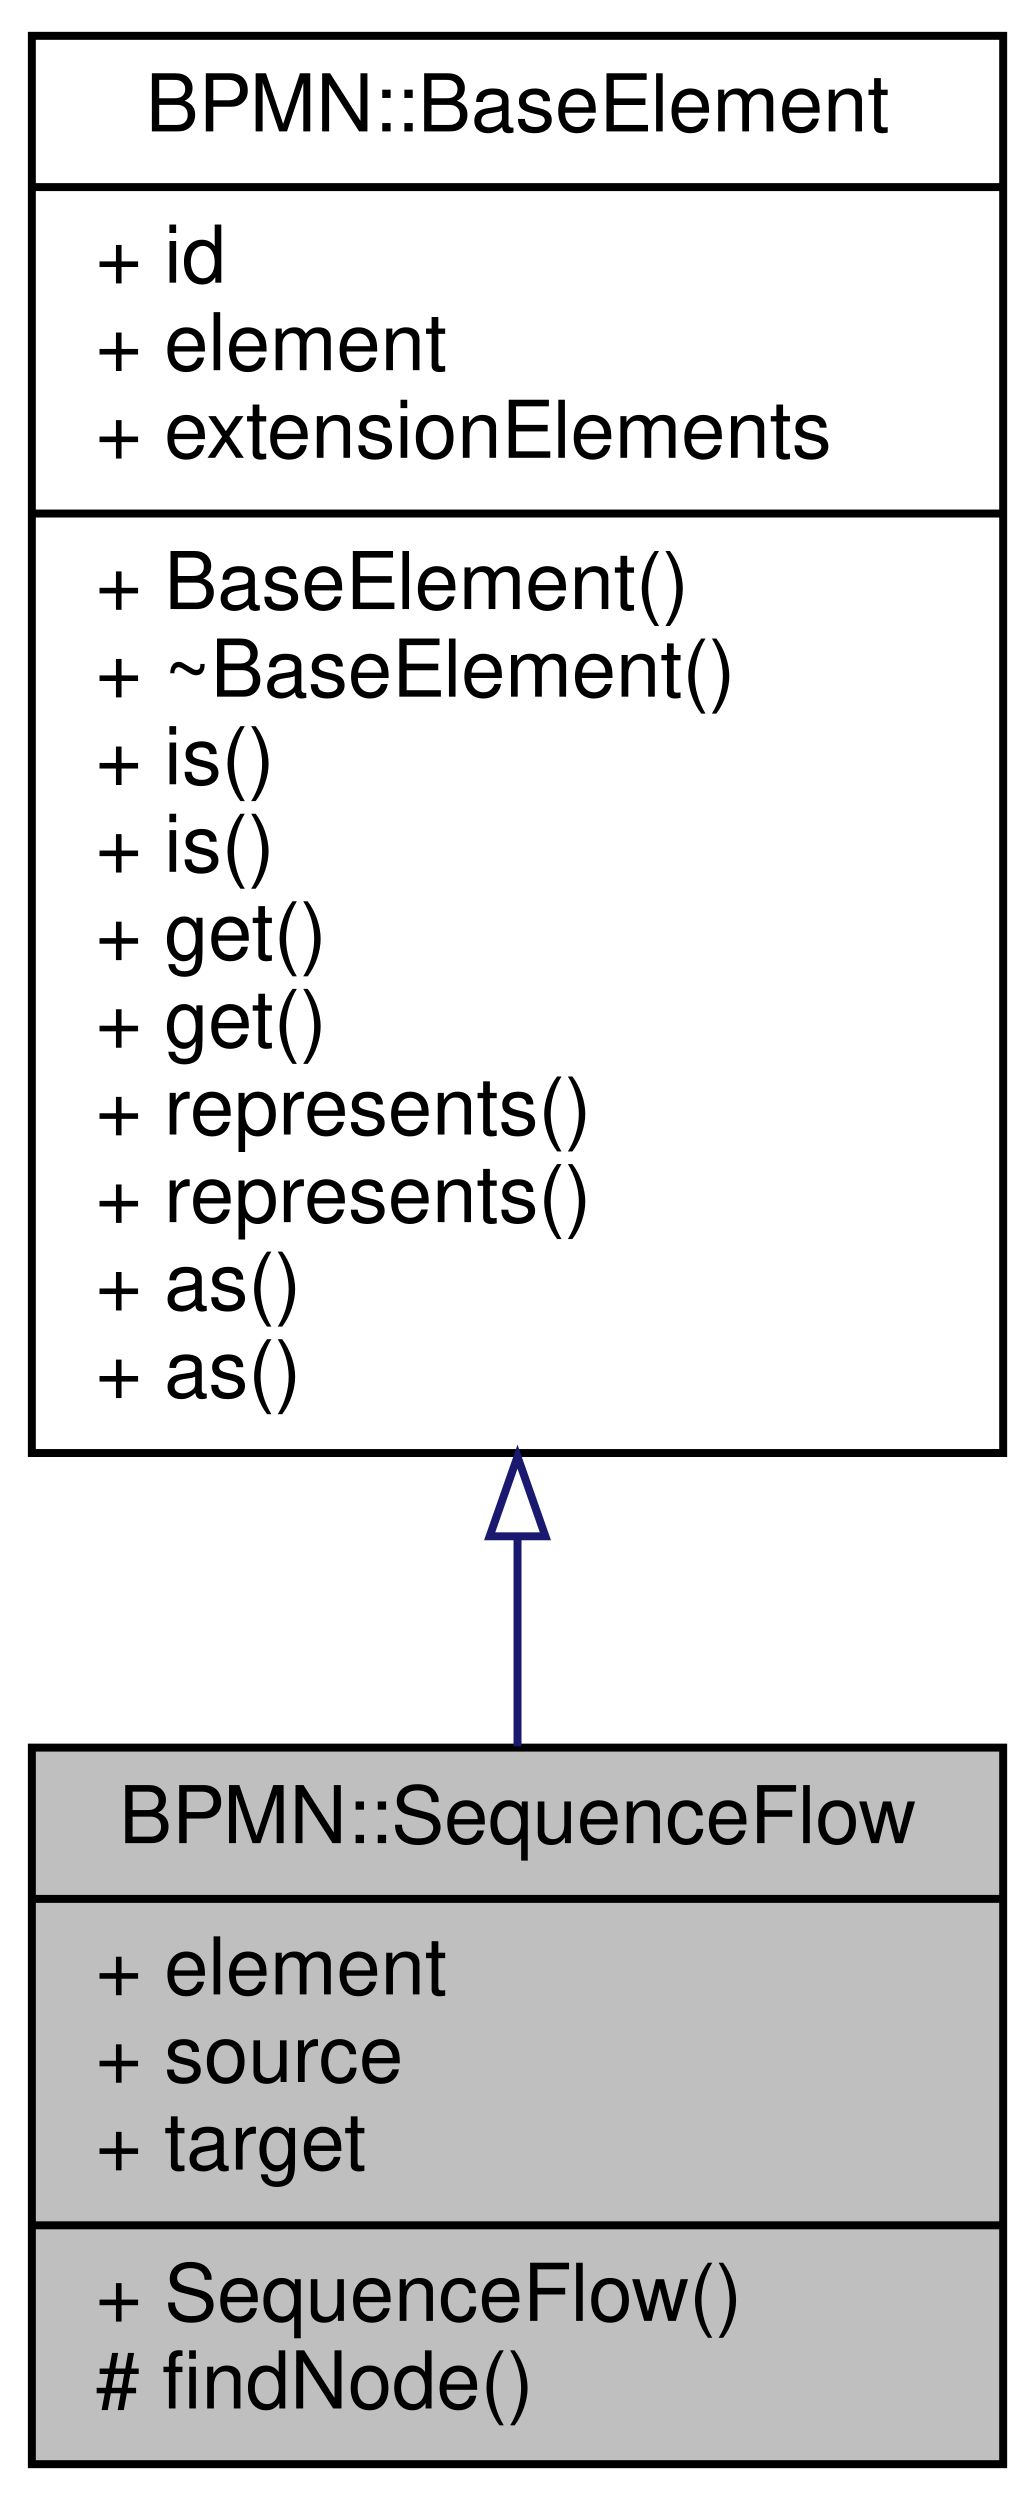
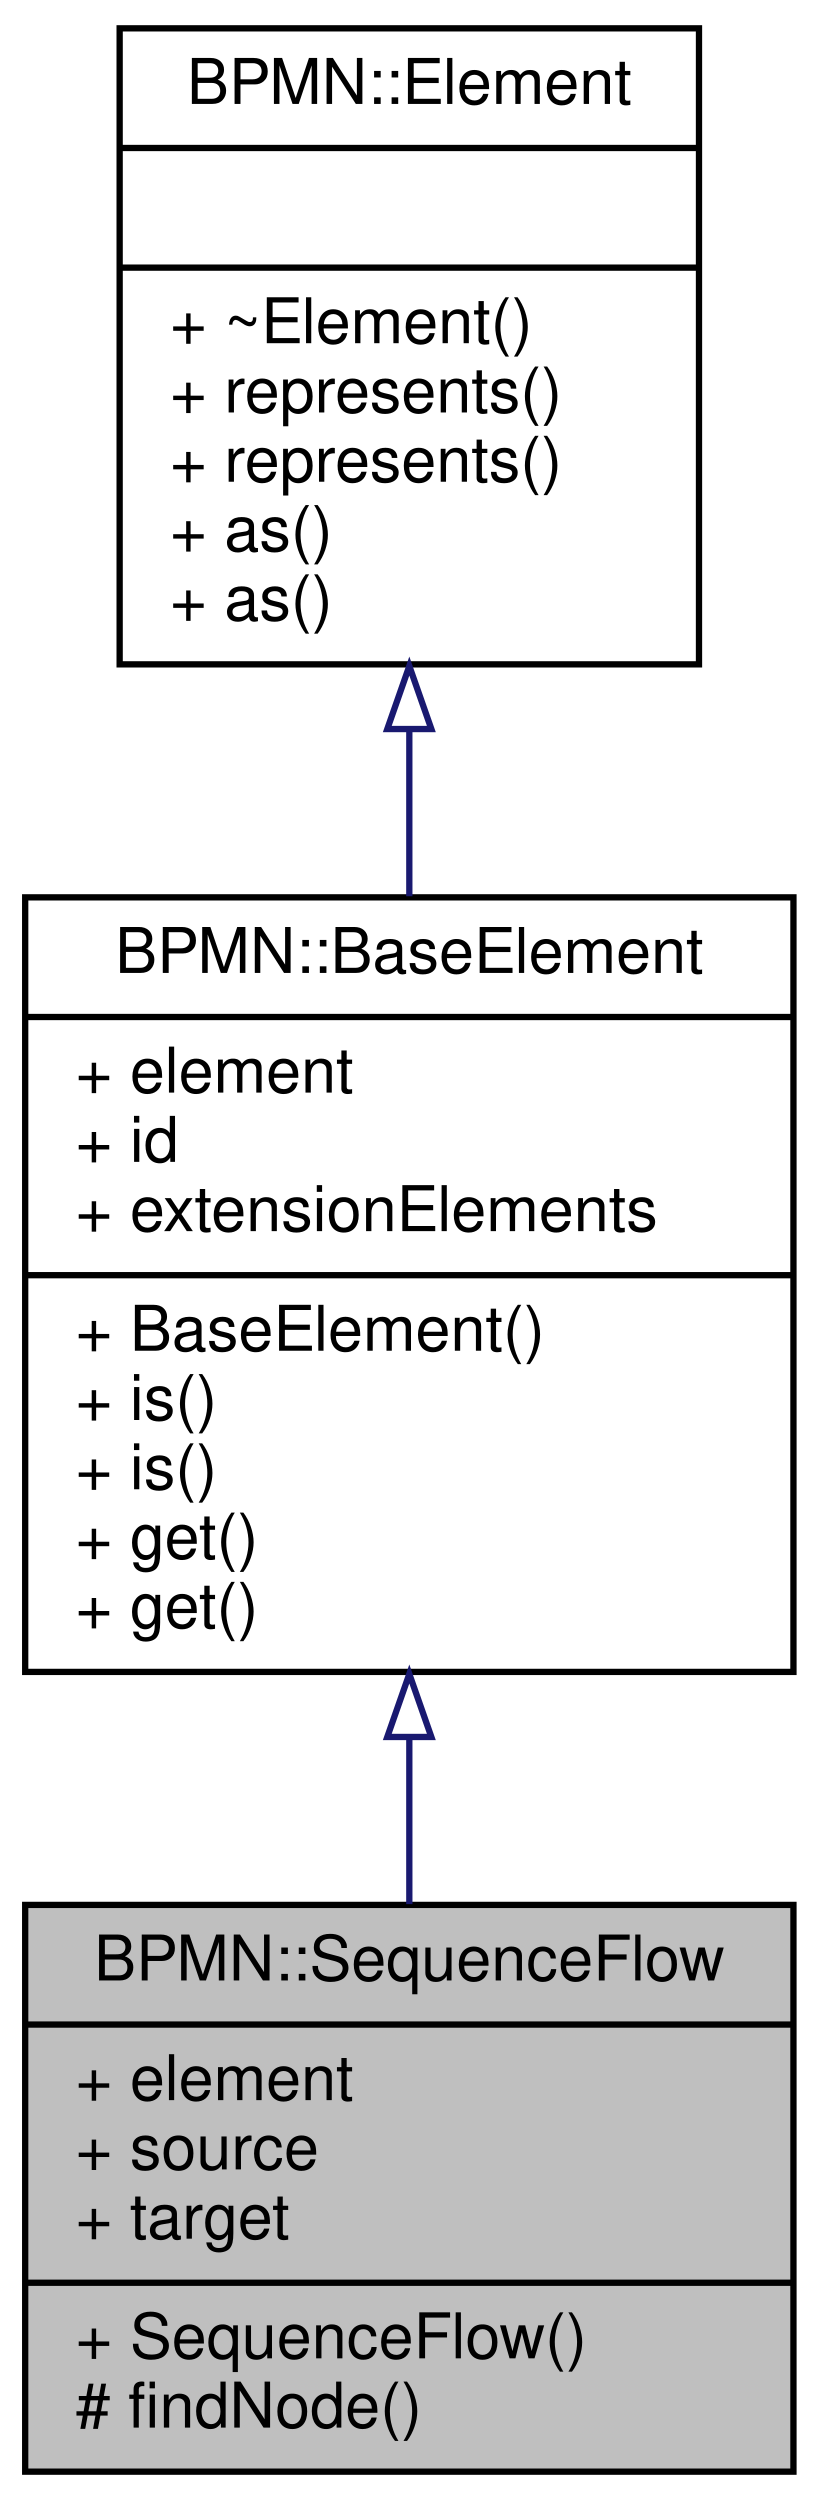
- <svg xmlns="http://www.w3.org/2000/svg" xmlns:xlink="http://www.w3.org/1999/xlink" width="130pt" height="314pt" viewBox="0.00 0.00 130.00 314.00">
-   <g id="graph0" class="graph" transform="scale(1 1) rotate(0) translate(4 310)">
+ <svg xmlns="http://www.w3.org/2000/svg" xmlns:xlink="http://www.w3.org/1999/xlink" width="130pt" height="397pt" viewBox="0.00 0.00 130.00 397.00">
+   <g id="graph0" class="graph" transform="scale(1 1) rotate(0) translate(4 393)">
    <g id="node1" class="node">
      <g id="a_node1">
        <a xlink:title="The SequenceFlow class encapsulates the information and relationships associated with a sequence flow...">
          <polygon fill="#bfbfbf" stroke="black" points="0,-0.5 0,-90.5 122,-90.5 122,-0.5 0,-0.5" />
          <text text-anchor="middle" x="61" y="-78.5" font-family="Helvetica,sans-Serif" font-size="10.00">BPMN::SequenceFlow</text>
          <polyline fill="none" stroke="black" points="0,-71.5 122,-71.5 " />
          <text text-anchor="start" x="8" y="-59.5" font-family="Helvetica,sans-Serif" font-size="10.00">+ element</text>
          <text text-anchor="start" x="8" y="-48.5" font-family="Helvetica,sans-Serif" font-size="10.00">+ source</text>
          <text text-anchor="start" x="8" y="-37.5" font-family="Helvetica,sans-Serif" font-size="10.00">+ target</text>
          <polyline fill="none" stroke="black" points="0,-30.5 122,-30.5 " />
          <text text-anchor="start" x="8" y="-18.5" font-family="Helvetica,sans-Serif" font-size="10.00">+ SequenceFlow()</text>
          <text text-anchor="start" x="8" y="-7.5" font-family="Helvetica,sans-Serif" font-size="10.00"># findNode()</text>
        </a>
      </g>
    </g>
    <g id="node2" class="node">
      <g id="a_node2">
-         <a xlink:href="classBPMN_1_1BaseElement.html" target="_top" xlink:title="Base class for all elements in a BPMN model.">
-           <polygon fill="none" stroke="black" points="0,-127.5 0,-305.5 122,-305.5 122,-127.5 0,-127.5" />
-           <text text-anchor="middle" x="61" y="-293.5" font-family="Helvetica,sans-Serif" font-size="10.00">BPMN::BaseElement</text>
-           <polyline fill="none" stroke="black" points="0,-286.5 122,-286.5 " />
-           <text text-anchor="start" x="8" y="-274.5" font-family="Helvetica,sans-Serif" font-size="10.00">+ id</text>
-           <text text-anchor="start" x="8" y="-263.5" font-family="Helvetica,sans-Serif" font-size="10.00">+ element</text>
-           <text text-anchor="start" x="8" y="-252.5" font-family="Helvetica,sans-Serif" font-size="10.00">+ extensionElements</text>
-           <polyline fill="none" stroke="black" points="0,-245.5 122,-245.5 " />
-           <text text-anchor="start" x="8" y="-233.5" font-family="Helvetica,sans-Serif" font-size="10.00">+ BaseElement()</text>
-           <text text-anchor="start" x="8" y="-222.5" font-family="Helvetica,sans-Serif" font-size="10.00">+ ~BaseElement()</text>
-           <text text-anchor="start" x="8" y="-211.5" font-family="Helvetica,sans-Serif" font-size="10.00">+ is()</text>
-           <text text-anchor="start" x="8" y="-200.5" font-family="Helvetica,sans-Serif" font-size="10.00">+ is()</text>
-           <text text-anchor="start" x="8" y="-189.5" font-family="Helvetica,sans-Serif" font-size="10.00">+ get()</text>
-           <text text-anchor="start" x="8" y="-178.5" font-family="Helvetica,sans-Serif" font-size="10.00">+ get()</text>
-           <text text-anchor="start" x="8" y="-167.5" font-family="Helvetica,sans-Serif" font-size="10.00">+ represents()</text>
-           <text text-anchor="start" x="8" y="-156.5" font-family="Helvetica,sans-Serif" font-size="10.00">+ represents()</text>
-           <text text-anchor="start" x="8" y="-145.5" font-family="Helvetica,sans-Serif" font-size="10.00">+ as()</text>
-           <text text-anchor="start" x="8" y="-134.5" font-family="Helvetica,sans-Serif" font-size="10.00">+ as()</text>
+         <a xlink:href="classBPMN_1_1BaseElement.html" target="_top" xlink:title="Base class for all core BPMN elements.">
+           <polygon fill="none" stroke="black" points="0,-127.5 0,-250.5 122,-250.5 122,-127.5 0,-127.5" />
+           <text text-anchor="middle" x="61" y="-238.5" font-family="Helvetica,sans-Serif" font-size="10.00">BPMN::BaseElement</text>
+           <polyline fill="none" stroke="black" points="0,-231.5 122,-231.5 " />
+           <text text-anchor="start" x="8" y="-219.5" font-family="Helvetica,sans-Serif" font-size="10.00">+ element</text>
+           <text text-anchor="start" x="8" y="-208.5" font-family="Helvetica,sans-Serif" font-size="10.00">+ id</text>
+           <text text-anchor="start" x="8" y="-197.5" font-family="Helvetica,sans-Serif" font-size="10.00">+ extensionElements</text>
+           <polyline fill="none" stroke="black" points="0,-190.5 122,-190.5 " />
+           <text text-anchor="start" x="8" y="-178.5" font-family="Helvetica,sans-Serif" font-size="10.00">+ BaseElement()</text>
+           <text text-anchor="start" x="8" y="-167.5" font-family="Helvetica,sans-Serif" font-size="10.00">+ is()</text>
+           <text text-anchor="start" x="8" y="-156.5" font-family="Helvetica,sans-Serif" font-size="10.00">+ is()</text>
+           <text text-anchor="start" x="8" y="-145.5" font-family="Helvetica,sans-Serif" font-size="10.00">+ get()</text>
+           <text text-anchor="start" x="8" y="-134.5" font-family="Helvetica,sans-Serif" font-size="10.00">+ get()</text>
        </a>
      </g>
    </g>
    <g id="edge1" class="edge">
-       <path fill="none" stroke="midnightblue" d="M61,-117.03C61,-107.87 61,-98.93 61,-90.67" />
-       <polygon fill="none" stroke="midnightblue" points="57.5,-117.04 61,-127.04 64.5,-117.04 57.5,-117.04" />
+       <path fill="none" stroke="midnightblue" d="M61,-117.03C61,-108.03 61,-99.03 61,-90.62" />
+       <polygon fill="none" stroke="midnightblue" points="57.5,-117.17 61,-127.17 64.5,-117.17 57.5,-117.17" />
+     </g>
+     <g id="node3" class="node">
+       <g id="a_node3">
+         <a xlink:href="classBPMN_1_1Element.html" target="_top" xlink:title="Abstract base class for all elements in a BPMN model.">
+           <polygon fill="none" stroke="black" points="15,-287.5 15,-388.5 107,-388.5 107,-287.5 15,-287.5" />
+           <text text-anchor="middle" x="61" y="-376.5" font-family="Helvetica,sans-Serif" font-size="10.00">BPMN::Element</text>
+           <polyline fill="none" stroke="black" points="15,-369.5 107,-369.5 " />
+           <text text-anchor="middle" x="61" y="-357.5" font-family="Helvetica,sans-Serif" font-size="10.00"> </text>
+           <polyline fill="none" stroke="black" points="15,-350.5 107,-350.5 " />
+           <text text-anchor="start" x="23" y="-338.5" font-family="Helvetica,sans-Serif" font-size="10.00">+ ~Element()</text>
+           <text text-anchor="start" x="23" y="-327.5" font-family="Helvetica,sans-Serif" font-size="10.00">+ represents()</text>
+           <text text-anchor="start" x="23" y="-316.5" font-family="Helvetica,sans-Serif" font-size="10.00">+ represents()</text>
+           <text text-anchor="start" x="23" y="-305.5" font-family="Helvetica,sans-Serif" font-size="10.00">+ as()</text>
+           <text text-anchor="start" x="23" y="-294.5" font-family="Helvetica,sans-Serif" font-size="10.00">+ as()</text>
+         </a>
+       </g>
+     </g>
+     <g id="edge2" class="edge">
+       <path fill="none" stroke="midnightblue" d="M61,-277.14C61,-268.41 61,-259.42 61,-250.67" />
+       <polygon fill="none" stroke="midnightblue" points="57.5,-277.23 61,-287.23 64.5,-277.23 57.5,-277.23" />
    </g>
  </g>
</svg>
